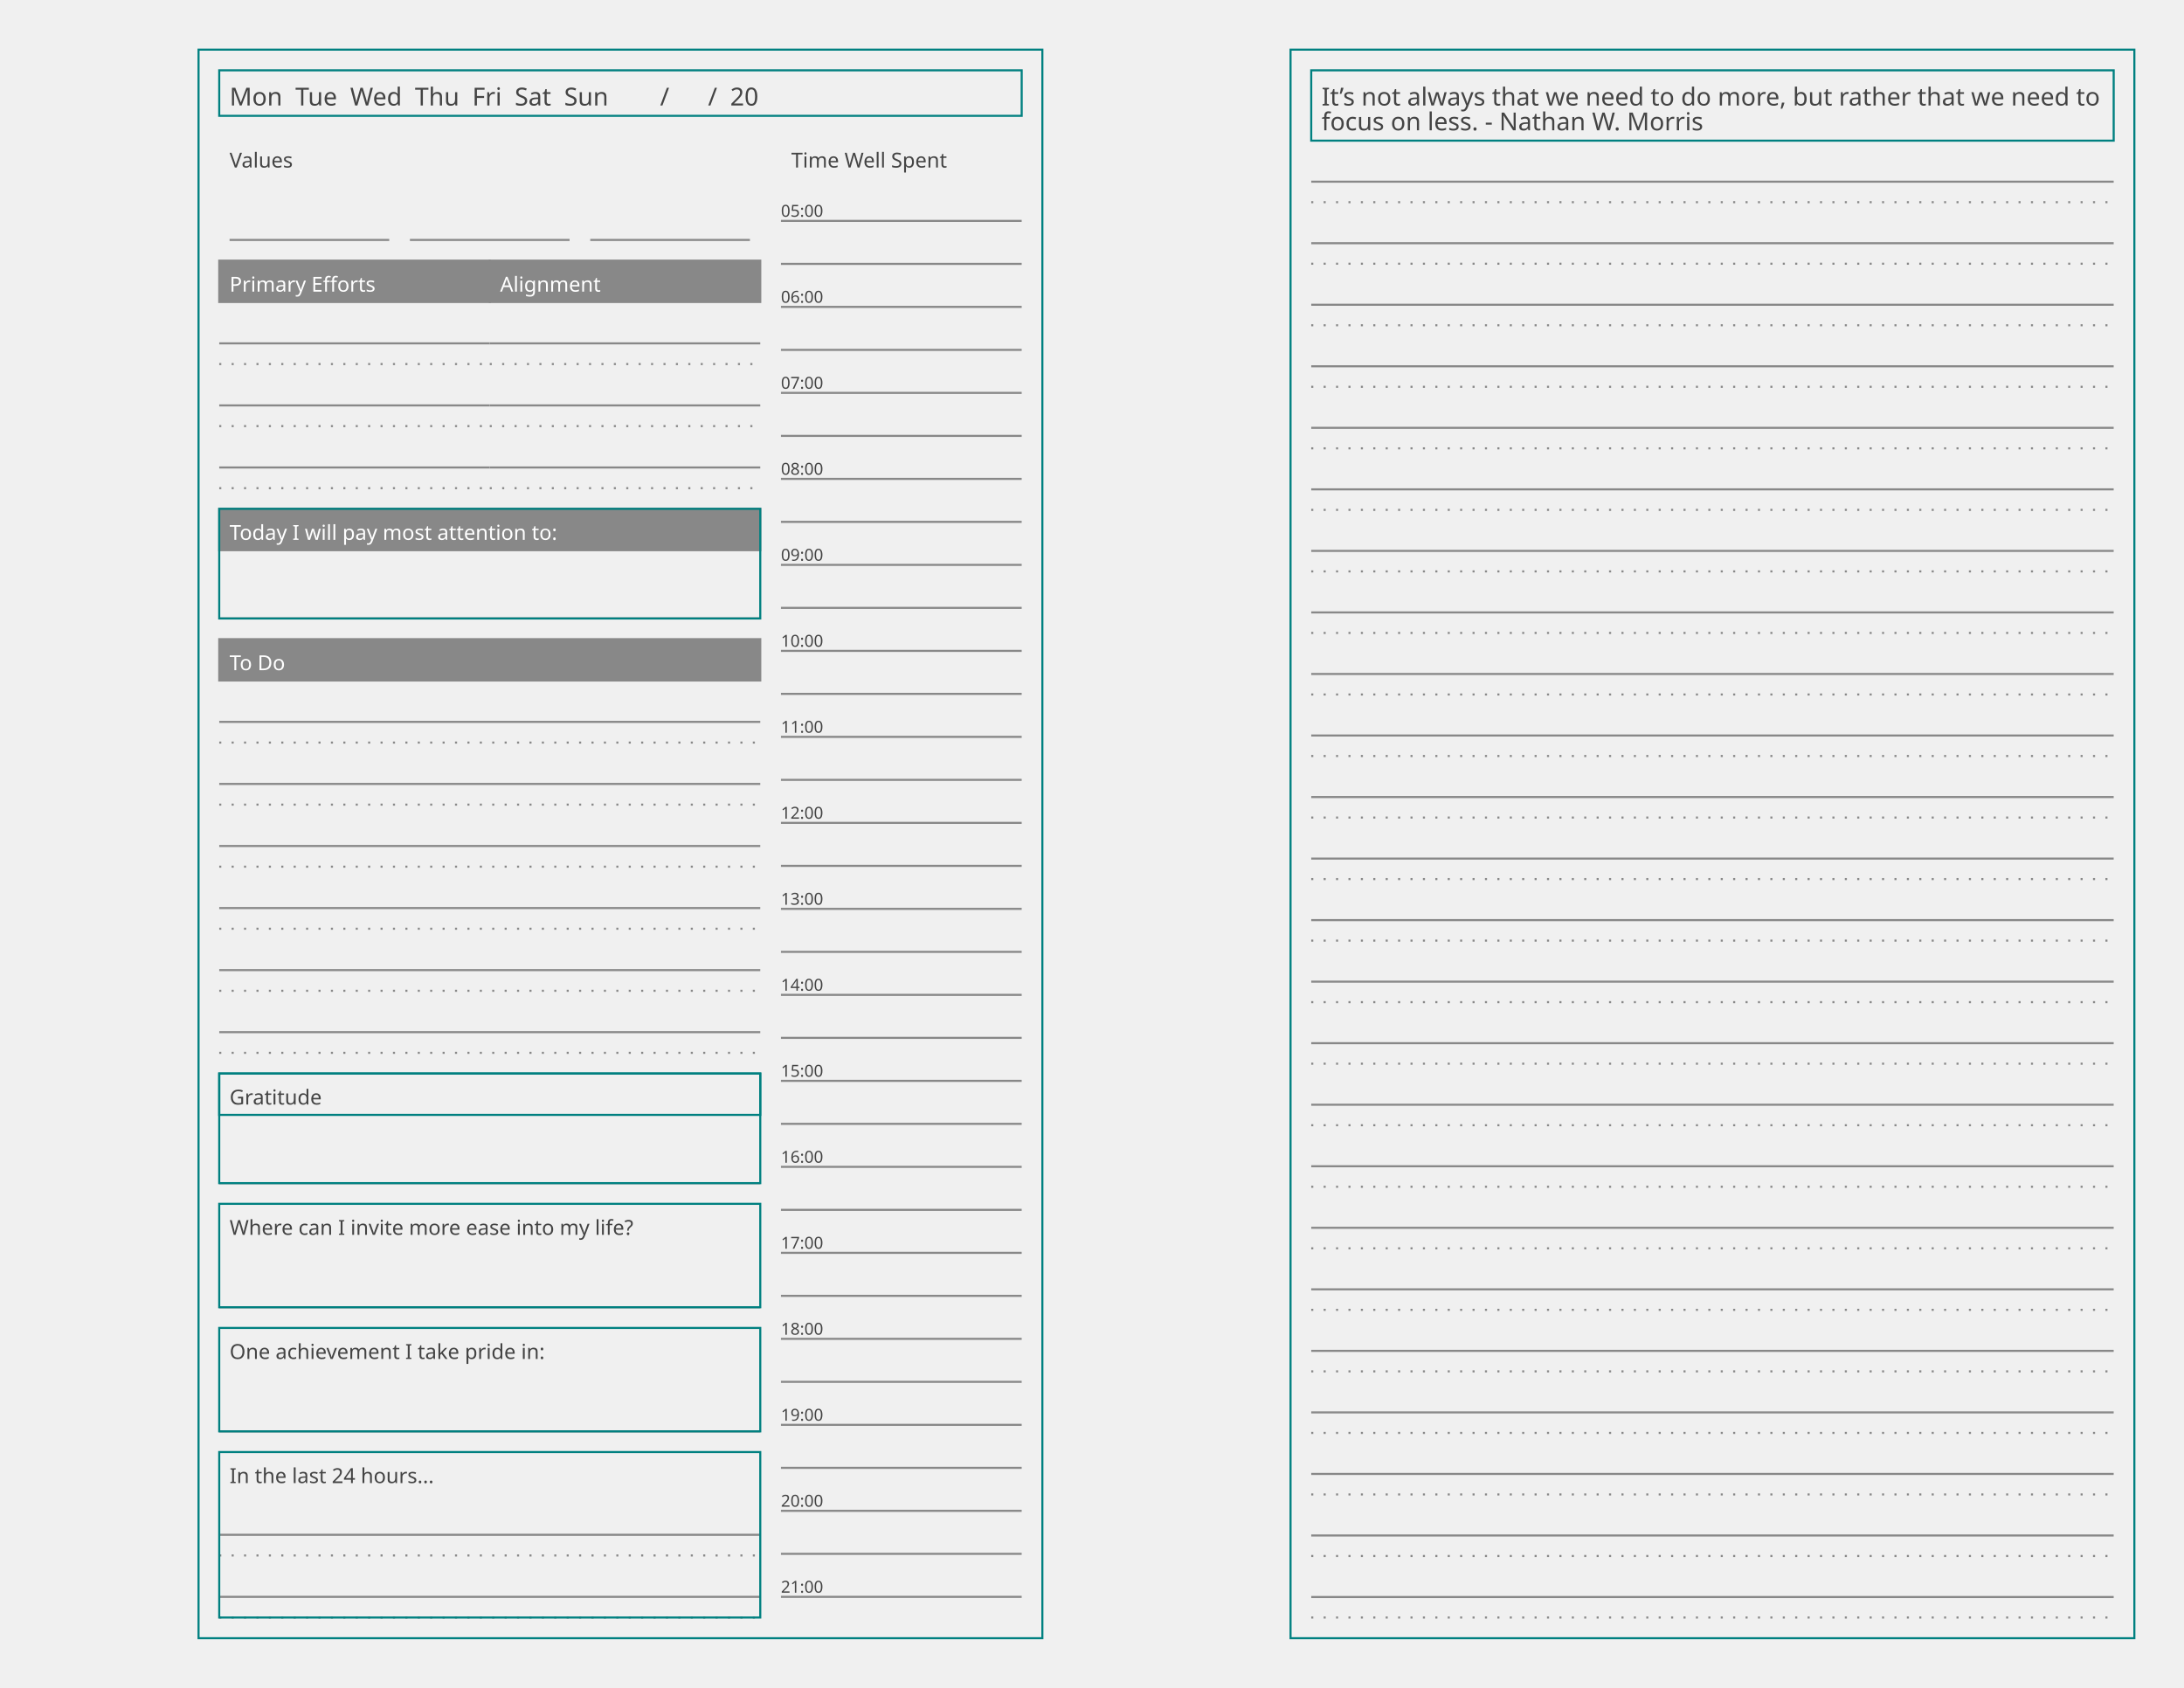
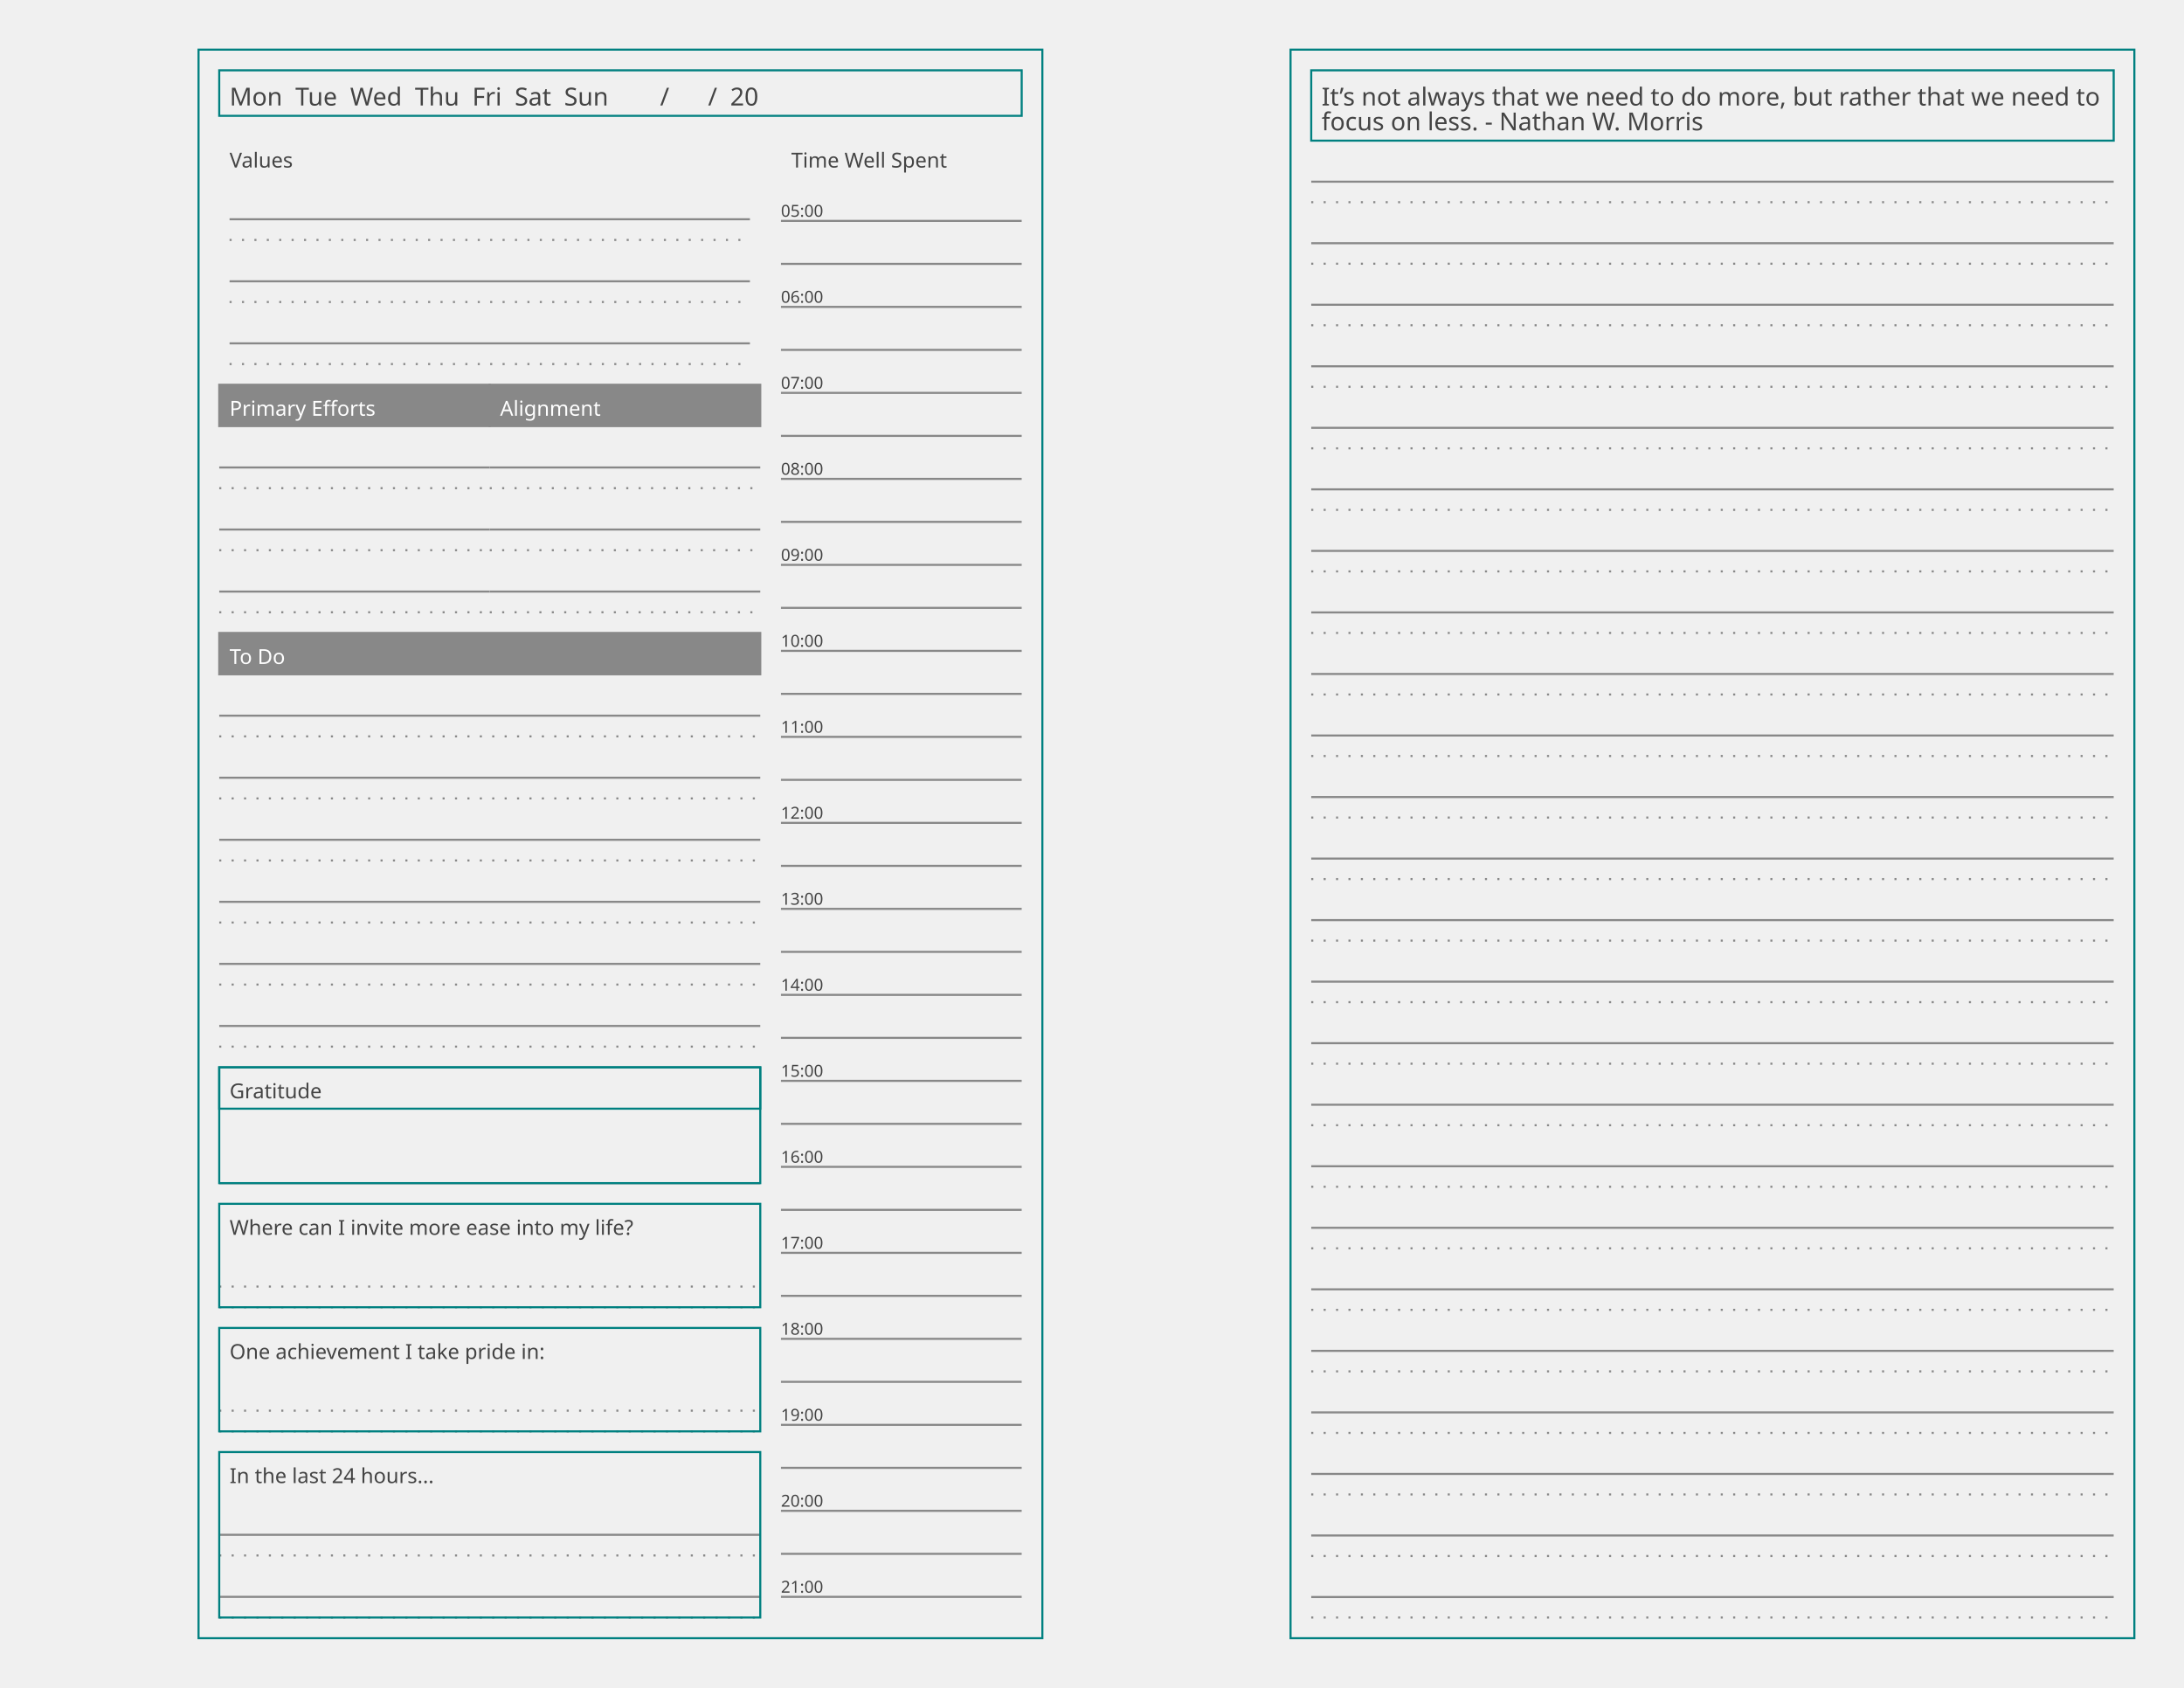
<svg xmlns="http://www.w3.org/2000/svg" baseProfile="tiny" height="8.5in" version="1.2" width="11in">
  <defs />
  <g transform="translate(96, 24.0)">
    <rect fill="none" height="768.0" stroke="#008080" width="408.0" x="0" y="0" />
    <g transform="translate(10, 10)">
      <rect fill="none" height="22" stroke="#008080" stroke-width="1" width="388.0" x="0" y="0" />
      <text alignment-baseline="text-after-edge" fill="#444444" font-family="Ubuntu Mono" font-size="12" text-anchor="start" transform="translate(5,17)">Mon  Tue  Wed  Thu  Fri  Sat  Sun        /      /  20    </text>
    </g>
    <g transform="translate(10, 32)">
      <g transform="translate(0,10)">
        <g>
          <g transform="translate(0,0)">
-             <g>
-               <g transform="translate(0,0)">
-                 <text alignment-baseline="text-after-edge" fill="#444444" font-family="Ubuntu Mono" font-size="10" text-anchor="start" transform="translate(5,15)">Values</text>
-               </g>
-               <g transform="translate(0,20)">
-                 <line stroke="#888888" stroke-dasharray="1,0" stroke-width="1" transform="translate(5,30.0)" x1="0" x2="77.2" y1="0" y2="0" />
-               </g>
-             </g>
-           </g>
-           <g transform="translate(87.2,0)">
-             <g>
-               <g transform="translate(0,0)">
-                 <text alignment-baseline="text-after-edge" fill="#444444" font-family="Ubuntu Mono" font-size="10" text-anchor="start" transform="translate(5,15)" />
-               </g>
-               <g transform="translate(0,20)">
-                 <line stroke="#888888" stroke-dasharray="1,0" stroke-width="1" transform="translate(5,30.0)" x1="0" x2="77.2" y1="0" y2="0" />
-               </g>
-             </g>
-           </g>
-           <g transform="translate(174.4,0)">
-             <g>
-               <g transform="translate(0,0)">
-                 <text alignment-baseline="text-after-edge" fill="#444444" font-family="Ubuntu Mono" font-size="10" text-anchor="start" transform="translate(5,15)" />
-               </g>
-               <g transform="translate(0,20)">
-                 <line stroke="#888888" stroke-dasharray="1,0" stroke-width="1" transform="translate(5,30.0)" x1="0" x2="77.2" y1="0" y2="0" />
-               </g>
-             </g>
-           </g>
-         </g>
-       </g>
-       <g transform="translate(0,70)">
+             <text alignment-baseline="text-after-edge" fill="#444444" font-family="Ubuntu Mono" font-size="10" text-anchor="start" transform="translate(5,15)">Values</text>
+           </g>
+           <g transform="translate(0,20)">
+             <g>
+               <line stroke="#888888" stroke-dasharray="1,5" stroke-width="1" transform="translate(5,30.0)" x1="0" x2="251.6" y1="0" y2="0" />
+               <line stroke="#888888" stroke-dasharray="1,5" stroke-width="1" transform="translate(5,60.0)" x1="0" x2="251.6" y1="0" y2="0" />
+               <line stroke="#888888" stroke-dasharray="1,5" stroke-width="1" transform="translate(5,90.0)" x1="0" x2="251.6" y1="0" y2="0" />
+             </g>
+             <g>
+               <line stroke="#888888" stroke-dasharray="1,0" stroke-width="1" transform="translate(5,20.0)" x1="0" x2="251.6" y1="0" y2="0" />
+               <line stroke="#888888" stroke-dasharray="1,0" stroke-width="1" transform="translate(5,50.0)" x1="0" x2="251.6" y1="0" y2="0" />
+               <line stroke="#888888" stroke-dasharray="1,0" stroke-width="1" transform="translate(5,80.0)" x1="0" x2="251.6" y1="0" y2="0" />
+             </g>
+           </g>
+         </g>
+       </g>
+       <g transform="translate(0,130)">
        <g>
          <g transform="translate(0,0)">
            <g>
              <g transform="translate(0,0)">
                <rect fill="#888888" height="20" stroke="#888888" stroke-width="1" width="130.8" x="0" y="0" />
                <text alignment-baseline="text-after-edge" fill="#ffffff" font-family="Trebuchet MS" font-size="10" text-anchor="start" transform="translate(5,15)">Primary Efforts</text>
              </g>
              <g transform="translate(0,20)">
                <g>
                  <line stroke="#888888" stroke-dasharray="1,5" stroke-width="1" transform="translate(0,30.0)" x1="0" x2="130.8" y1="0" y2="0" />
                  <line stroke="#888888" stroke-dasharray="1,5" stroke-width="1" transform="translate(0,60.0)" x1="0" x2="130.8" y1="0" y2="0" />
                  <line stroke="#888888" stroke-dasharray="1,5" stroke-width="1" transform="translate(0,90.0)" x1="0" x2="130.8" y1="0" y2="0" />
                </g>
                <g>
                  <line stroke="#888888" stroke-dasharray="1,0" stroke-width="1" transform="translate(0,20.0)" x1="0" x2="130.8" y1="0" y2="0" />
                  <line stroke="#888888" stroke-dasharray="1,0" stroke-width="1" transform="translate(0,50.0)" x1="0" x2="130.8" y1="0" y2="0" />
                  <line stroke="#888888" stroke-dasharray="1,0" stroke-width="1" transform="translate(0,80.0)" x1="0" x2="130.8" y1="0" y2="0" />
                </g>
              </g>
            </g>
          </g>
          <g transform="translate(130.8,0)">
            <g>
              <g transform="translate(0,0)">
                <rect fill="#888888" height="20" stroke="#888888" stroke-width="1" width="130.8" x="0" y="0" />
                <text alignment-baseline="text-after-edge" fill="#ffffff" font-family="Trebuchet MS" font-size="10" text-anchor="start" transform="translate(5,15)">Alignment</text>
              </g>
              <g transform="translate(0,20)">
                <g>
                  <line stroke="#888888" stroke-dasharray="1,5" stroke-width="1" transform="translate(0,30.0)" x1="0" x2="130.8" y1="0" y2="0" />
                  <line stroke="#888888" stroke-dasharray="1,5" stroke-width="1" transform="translate(0,60.0)" x1="0" x2="130.8" y1="0" y2="0" />
                  <line stroke="#888888" stroke-dasharray="1,5" stroke-width="1" transform="translate(0,90.0)" x1="0" x2="130.8" y1="0" y2="0" />
                </g>
                <g>
                  <line stroke="#888888" stroke-dasharray="1,0" stroke-width="1" transform="translate(0,20.0)" x1="0" x2="130.8" y1="0" y2="0" />
                  <line stroke="#888888" stroke-dasharray="1,0" stroke-width="1" transform="translate(0,50.0)" x1="0" x2="130.8" y1="0" y2="0" />
                  <line stroke="#888888" stroke-dasharray="1,0" stroke-width="1" transform="translate(0,80.0)" x1="0" x2="130.8" y1="0" y2="0" />
                </g>
              </g>
            </g>
          </g>
        </g>
      </g>
-       <g transform="translate(0,190)">
-         <g>
-           <g transform="translate(0,0)">
-             <rect fill="#888888" height="20" stroke="#888888" stroke-width="1" width="261.6" x="0" y="0" />
-             <text alignment-baseline="text-after-edge" fill="#ffffff" font-family="Trebuchet MS" font-size="10" text-anchor="start" transform="translate(5,15)">Today I will pay most attention to:</text>
-           </g>
-           <g transform="translate(0,20)">
-             <line stroke="#888888" stroke-dasharray="1,0" stroke-width="1" transform="translate(0,33.0)" x1="0" x2="261.6" y1="0" y2="0" />
-           </g>
-         </g>
-         <rect fill="none" height="53.0" stroke="#008080" stroke-width="1" width="261.6" x="0" y="0" />
-       </g>
-       <g transform="translate(0,253.0)">
+       <g transform="translate(0,250)">
        <g>
          <g transform="translate(0,0)">
            <rect fill="#888888" height="20" stroke="#888888" stroke-width="1" width="261.6" x="0" y="0" />
            <text alignment-baseline="text-after-edge" fill="#ffffff" font-family="Ubuntu Mono" font-size="10" text-anchor="start" transform="translate(5,15)">To Do</text>
          </g>
          <g transform="translate(0,20)">
            <g>
              <line stroke="#888888" stroke-dasharray="1,5" stroke-width="1" transform="translate(0,30.0)" x1="0" x2="261.6" y1="0" y2="0" />
              <line stroke="#888888" stroke-dasharray="1,5" stroke-width="1" transform="translate(0,60.0)" x1="0" x2="261.6" y1="0" y2="0" />
              <line stroke="#888888" stroke-dasharray="1,5" stroke-width="1" transform="translate(0,90.0)" x1="0" x2="261.6" y1="0" y2="0" />
              <line stroke="#888888" stroke-dasharray="1,5" stroke-width="1" transform="translate(0,120.0)" x1="0" x2="261.6" y1="0" y2="0" />
              <line stroke="#888888" stroke-dasharray="1,5" stroke-width="1" transform="translate(0,150.0)" x1="0" x2="261.6" y1="0" y2="0" />
              <line stroke="#888888" stroke-dasharray="1,5" stroke-width="1" transform="translate(0,180.0)" x1="0" x2="261.6" y1="0" y2="0" />
            </g>
            <g>
              <line stroke="#888888" stroke-dasharray="1,0" stroke-width="1" transform="translate(0,20.0)" x1="0" x2="261.6" y1="0" y2="0" />
              <line stroke="#888888" stroke-dasharray="1,0" stroke-width="1" transform="translate(0,50.0)" x1="0" x2="261.6" y1="0" y2="0" />
              <line stroke="#888888" stroke-dasharray="1,0" stroke-width="1" transform="translate(0,80.0)" x1="0" x2="261.6" y1="0" y2="0" />
              <line stroke="#888888" stroke-dasharray="1,0" stroke-width="1" transform="translate(0,110.0)" x1="0" x2="261.6" y1="0" y2="0" />
              <line stroke="#888888" stroke-dasharray="1,0" stroke-width="1" transform="translate(0,140.0)" x1="0" x2="261.6" y1="0" y2="0" />
              <line stroke="#888888" stroke-dasharray="1,0" stroke-width="1" transform="translate(0,170.0)" x1="0" x2="261.6" y1="0" y2="0" />
            </g>
          </g>
        </g>
      </g>
-       <g transform="translate(0,463.0)">
+       <g transform="translate(0,460)">
        <g>
          <g transform="translate(0,0)">
            <rect fill="none" height="20" stroke="#008080" stroke-width="1" width="261.6" x="0" y="0" />
            <text alignment-baseline="text-after-edge" fill="#444444" font-family="Trebuchet MS" font-size="10" text-anchor="start" transform="translate(5,15)">Gratitude</text>
          </g>
          <g transform="translate(0,20)">
-             <line stroke="#888888" stroke-dasharray="1,0" stroke-width="1" transform="translate(0,33.0)" x1="0" x2="261.6" y1="0" y2="0" />
-           </g>
-         </g>
-         <rect fill="none" height="53.0" stroke="#008080" stroke-width="1" width="261.6" x="0" y="0" />
+             <line stroke="#888888" stroke-dasharray="1,0" stroke-width="1" transform="translate(0,36.0)" x1="0" x2="261.6" y1="0" y2="0" />
+           </g>
+         </g>
+         <rect fill="none" height="56.0" stroke="#008080" stroke-width="1" width="261.6" x="0" y="0" />
      </g>
      <g transform="translate(0,526.0)">
        <g>
          <g transform="translate(0,0)">
            <text alignment-baseline="text-after-edge" fill="#444444" font-family="Ubuntu Mono" font-size="10" text-anchor="start" transform="translate(5,15)">Where can I invite more ease into my life?</text>
          </g>
          <g transform="translate(0,20)">
-             <line stroke="#888888" stroke-dasharray="1,0" stroke-width="1" transform="translate(0,30.0)" x1="0" x2="261.6" y1="0" y2="0" />
+             <g>
+               <line stroke="#888888" stroke-dasharray="1,5" stroke-width="1" transform="translate(0,30.0)" x1="0" x2="261.6" y1="0" y2="0" />
+             </g>
+             <g>
+               <line stroke="#888888" stroke-dasharray="1,5" stroke-width="1" transform="translate(0,20.0)" x1="0" x2="261.6" y1="0" y2="0" />
+             </g>
          </g>
        </g>
        <rect fill="none" height="50" stroke="#008080" stroke-width="1" width="261.6" x="0" y="0" />
      </g>
      <g transform="translate(0,586.0)">
        <g>
          <g transform="translate(0,0)">
            <text alignment-baseline="text-after-edge" fill="#444444" font-family="Ubuntu Mono" font-size="10" text-anchor="start" transform="translate(5,15)">One achievement I take pride in:</text>
          </g>
          <g transform="translate(0,20)">
-             <line stroke="#888888" stroke-dasharray="1,0" stroke-width="1" transform="translate(0,30.0)" x1="0" x2="261.6" y1="0" y2="0" />
+             <g>
+               <line stroke="#888888" stroke-dasharray="1,5" stroke-width="1" transform="translate(0,30.0)" x1="0" x2="261.6" y1="0" y2="0" />
+             </g>
+             <g>
+               <line stroke="#888888" stroke-dasharray="1,5" stroke-width="1" transform="translate(0,20.0)" x1="0" x2="261.6" y1="0" y2="0" />
+             </g>
          </g>
        </g>
        <rect fill="none" height="50" stroke="#008080" stroke-width="1" width="261.6" x="0" y="0" />
      </g>
      <g transform="translate(0,646.0)">
        <g>
          <g transform="translate(0,0)">
            <text alignment-baseline="text-after-edge" fill="#444444" font-family="Ubuntu Mono" font-size="10" text-anchor="start" transform="translate(5,15)">In the last 24 hours...</text>
          </g>
          <g transform="translate(0,20)">
            <g>
              <line stroke="#888888" stroke-dasharray="1,5" stroke-width="1" transform="translate(0,30.0)" x1="0" x2="261.6" y1="0" y2="0" />
              <line stroke="#888888" stroke-dasharray="1,5" stroke-width="1" transform="translate(0,60.0)" x1="0" x2="261.6" y1="0" y2="0" />
            </g>
            <g>
              <line stroke="#888888" stroke-dasharray="1,0" stroke-width="1" transform="translate(0,20.0)" x1="0" x2="261.6" y1="0" y2="0" />
              <line stroke="#888888" stroke-dasharray="1,0" stroke-width="1" transform="translate(0,50.0)" x1="0" x2="261.6" y1="0" y2="0" />
            </g>
          </g>
        </g>
        <rect fill="none" height="80" stroke="#008080" stroke-width="1" width="261.6" x="0" y="0" />
      </g>
    </g>
    <g transform="translate(281.6,32)">
      <g>
        <rect fill="none" height="20" stroke="none" width="116.4" x="0" y="10" />
        <text alignment-baseline="text-after-edge" fill="#444444" font-family="Trebuchet MS" font-size="10" text-anchor="start" x="5" y="25">Time Well Spent</text>
      </g>
      <g>
        <text alignment-baseline="text-after-edge" fill="#444444" font-family="Ubuntu Mono" font-size="8" text-anchor="start" x="0" y="48.788">05:00</text>
        <line stroke="#888888" x1="0" x2="116.4" y1="50.788" y2="50.788" />
        <line stroke="#888888" x1="0" x2="116.4" y1="71.576" y2="71.576" />
        <text alignment-baseline="text-after-edge" fill="#444444" font-family="Ubuntu Mono" font-size="8" text-anchor="start" x="0" y="90.364">06:00</text>
        <line stroke="#888888" x1="0" x2="116.4" y1="92.364" y2="92.364" />
        <line stroke="#888888" x1="0" x2="116.4" y1="113.152" y2="113.152" />
        <text alignment-baseline="text-after-edge" fill="#444444" font-family="Ubuntu Mono" font-size="8" text-anchor="start" x="0" y="131.939">07:00</text>
        <line stroke="#888888" x1="0" x2="116.4" y1="133.939" y2="133.939" />
        <line stroke="#888888" x1="0" x2="116.4" y1="154.727" y2="154.727" />
        <text alignment-baseline="text-after-edge" fill="#444444" font-family="Ubuntu Mono" font-size="8" text-anchor="start" x="0" y="173.515">08:00</text>
        <line stroke="#888888" x1="0" x2="116.4" y1="175.515" y2="175.515" />
        <line stroke="#888888" x1="0" x2="116.4" y1="196.303" y2="196.303" />
        <text alignment-baseline="text-after-edge" fill="#444444" font-family="Ubuntu Mono" font-size="8" text-anchor="start" x="0" y="215.091">09:00</text>
        <line stroke="#888888" x1="0" x2="116.4" y1="217.091" y2="217.091" />
        <line stroke="#888888" x1="0" x2="116.4" y1="237.879" y2="237.879" />
        <text alignment-baseline="text-after-edge" fill="#444444" font-family="Ubuntu Mono" font-size="8" text-anchor="start" x="0" y="256.667">10:00</text>
        <line stroke="#888888" x1="0" x2="116.4" y1="258.667" y2="258.667" />
        <line stroke="#888888" x1="0" x2="116.4" y1="279.455" y2="279.455" />
        <text alignment-baseline="text-after-edge" fill="#444444" font-family="Ubuntu Mono" font-size="8" text-anchor="start" x="0" y="298.242">11:00</text>
        <line stroke="#888888" x1="0" x2="116.4" y1="300.242" y2="300.242" />
        <line stroke="#888888" x1="0" x2="116.4" y1="321.03" y2="321.03" />
        <text alignment-baseline="text-after-edge" fill="#444444" font-family="Ubuntu Mono" font-size="8" text-anchor="start" x="0" y="339.818">12:00</text>
        <line stroke="#888888" x1="0" x2="116.4" y1="341.818" y2="341.818" />
        <line stroke="#888888" x1="0" x2="116.4" y1="362.606" y2="362.606" />
        <text alignment-baseline="text-after-edge" fill="#444444" font-family="Ubuntu Mono" font-size="8" text-anchor="start" x="0" y="381.394">13:00</text>
        <line stroke="#888888" x1="0" x2="116.4" y1="383.394" y2="383.394" />
        <line stroke="#888888" x1="0" x2="116.4" y1="404.182" y2="404.182" />
        <text alignment-baseline="text-after-edge" fill="#444444" font-family="Ubuntu Mono" font-size="8" text-anchor="start" x="0" y="422.97">14:00</text>
        <line stroke="#888888" x1="0" x2="116.4" y1="424.97" y2="424.97" />
        <line stroke="#888888" x1="0" x2="116.4" y1="445.758" y2="445.758" />
        <text alignment-baseline="text-after-edge" fill="#444444" font-family="Ubuntu Mono" font-size="8" text-anchor="start" x="0" y="464.545">15:00</text>
        <line stroke="#888888" x1="0" x2="116.4" y1="466.545" y2="466.545" />
        <line stroke="#888888" x1="0" x2="116.4" y1="487.333" y2="487.333" />
        <text alignment-baseline="text-after-edge" fill="#444444" font-family="Ubuntu Mono" font-size="8" text-anchor="start" x="0" y="506.121">16:00</text>
        <line stroke="#888888" x1="0" x2="116.4" y1="508.121" y2="508.121" />
        <line stroke="#888888" x1="0" x2="116.4" y1="528.909" y2="528.909" />
        <text alignment-baseline="text-after-edge" fill="#444444" font-family="Ubuntu Mono" font-size="8" text-anchor="start" x="0" y="547.697">17:00</text>
        <line stroke="#888888" x1="0" x2="116.4" y1="549.697" y2="549.697" />
        <line stroke="#888888" x1="0" x2="116.4" y1="570.485" y2="570.485" />
        <text alignment-baseline="text-after-edge" fill="#444444" font-family="Ubuntu Mono" font-size="8" text-anchor="start" x="0" y="589.273">18:00</text>
        <line stroke="#888888" x1="0" x2="116.4" y1="591.273" y2="591.273" />
        <line stroke="#888888" x1="0" x2="116.4" y1="612.061" y2="612.061" />
        <text alignment-baseline="text-after-edge" fill="#444444" font-family="Ubuntu Mono" font-size="8" text-anchor="start" x="0" y="630.848">19:00</text>
        <line stroke="#888888" x1="0" x2="116.4" y1="632.848" y2="632.848" />
        <line stroke="#888888" x1="0" x2="116.4" y1="653.636" y2="653.636" />
        <text alignment-baseline="text-after-edge" fill="#444444" font-family="Ubuntu Mono" font-size="8" text-anchor="start" x="0" y="672.424">20:00</text>
        <line stroke="#888888" x1="0" x2="116.4" y1="674.424" y2="674.424" />
        <line stroke="#888888" x1="0" x2="116.4" y1="695.212" y2="695.212" />
        <text alignment-baseline="text-after-edge" fill="#444444" font-family="Ubuntu Mono" font-size="8" text-anchor="start" x="0" y="714.0">21:00</text>
        <line stroke="#888888" x1="0" x2="116.4" y1="716.0" y2="716.0" />
      </g>
    </g>
  </g>
  <g transform="translate(624.0, 24.0)">
    <rect fill="none" height="768.0" stroke="#008080" width="408.0" x="0" y="0" />
    <g transform="translate(10, 10)">
      <rect fill="none" height="34" stroke="#008080" stroke-width="1" width="388.0" x="0" y="0" />
      <text alignment-baseline="text-after-edge" fill="#444444" font-family="Trebuchet MS" font-size="12" text-anchor="start" transform="translate(5,17)">It’s not always that we need to do more, but rather that we need to</text>
      <text alignment-baseline="text-after-edge" fill="#444444" font-family="Trebuchet MS" font-size="12" text-anchor="start" transform="translate(5,29)">focus on less. - Nathan W. Morris</text>
    </g>
    <g transform="translate(10, 44)">
      <g transform="translate(0,0)">
        <g>
          <line stroke="#888888" stroke-dasharray="1,5" stroke-width="1" transform="translate(0,29.75)" x1="0" x2="388.0" y1="0" y2="0" />
          <line stroke="#888888" stroke-dasharray="1,5" stroke-width="1" transform="translate(0,59.5)" x1="0" x2="388.0" y1="0" y2="0" />
          <line stroke="#888888" stroke-dasharray="1,5" stroke-width="1" transform="translate(0,89.25)" x1="0" x2="388.0" y1="0" y2="0" />
          <line stroke="#888888" stroke-dasharray="1,5" stroke-width="1" transform="translate(0,119.0)" x1="0" x2="388.0" y1="0" y2="0" />
          <line stroke="#888888" stroke-dasharray="1,5" stroke-width="1" transform="translate(0,148.75)" x1="0" x2="388.0" y1="0" y2="0" />
          <line stroke="#888888" stroke-dasharray="1,5" stroke-width="1" transform="translate(0,178.5)" x1="0" x2="388.0" y1="0" y2="0" />
          <line stroke="#888888" stroke-dasharray="1,5" stroke-width="1" transform="translate(0,208.25)" x1="0" x2="388.0" y1="0" y2="0" />
          <line stroke="#888888" stroke-dasharray="1,5" stroke-width="1" transform="translate(0,238.0)" x1="0" x2="388.0" y1="0" y2="0" />
          <line stroke="#888888" stroke-dasharray="1,5" stroke-width="1" transform="translate(0,267.75)" x1="0" x2="388.0" y1="0" y2="0" />
          <line stroke="#888888" stroke-dasharray="1,5" stroke-width="1" transform="translate(0,297.5)" x1="0" x2="388.0" y1="0" y2="0" />
          <line stroke="#888888" stroke-dasharray="1,5" stroke-width="1" transform="translate(0,327.25)" x1="0" x2="388.0" y1="0" y2="0" />
          <line stroke="#888888" stroke-dasharray="1,5" stroke-width="1" transform="translate(0,357.0)" x1="0" x2="388.0" y1="0" y2="0" />
          <line stroke="#888888" stroke-dasharray="1,5" stroke-width="1" transform="translate(0,386.75)" x1="0" x2="388.0" y1="0" y2="0" />
          <line stroke="#888888" stroke-dasharray="1,5" stroke-width="1" transform="translate(0,416.5)" x1="0" x2="388.0" y1="0" y2="0" />
          <line stroke="#888888" stroke-dasharray="1,5" stroke-width="1" transform="translate(0,446.25)" x1="0" x2="388.0" y1="0" y2="0" />
          <line stroke="#888888" stroke-dasharray="1,5" stroke-width="1" transform="translate(0,476.0)" x1="0" x2="388.0" y1="0" y2="0" />
          <line stroke="#888888" stroke-dasharray="1,5" stroke-width="1" transform="translate(0,505.75)" x1="0" x2="388.0" y1="0" y2="0" />
          <line stroke="#888888" stroke-dasharray="1,5" stroke-width="1" transform="translate(0,535.5)" x1="0" x2="388.0" y1="0" y2="0" />
          <line stroke="#888888" stroke-dasharray="1,5" stroke-width="1" transform="translate(0,565.25)" x1="0" x2="388.0" y1="0" y2="0" />
          <line stroke="#888888" stroke-dasharray="1,5" stroke-width="1" transform="translate(0,595.0)" x1="0" x2="388.0" y1="0" y2="0" />
          <line stroke="#888888" stroke-dasharray="1,5" stroke-width="1" transform="translate(0,624.75)" x1="0" x2="388.0" y1="0" y2="0" />
          <line stroke="#888888" stroke-dasharray="1,5" stroke-width="1" transform="translate(0,654.5)" x1="0" x2="388.0" y1="0" y2="0" />
          <line stroke="#888888" stroke-dasharray="1,5" stroke-width="1" transform="translate(0,684.25)" x1="0" x2="388.0" y1="0" y2="0" />
          <line stroke="#888888" stroke-dasharray="1,5" stroke-width="1" transform="translate(0,714.0)" x1="0" x2="388.0" y1="0" y2="0" />
        </g>
        <g>
          <line stroke="#888888" stroke-dasharray="1,0" stroke-width="1" transform="translate(0,19.83333)" x1="0" x2="388.0" y1="0" y2="0" />
          <line stroke="#888888" stroke-dasharray="1,0" stroke-width="1" transform="translate(0,49.58333)" x1="0" x2="388.0" y1="0" y2="0" />
          <line stroke="#888888" stroke-dasharray="1,0" stroke-width="1" transform="translate(0,79.33333)" x1="0" x2="388.0" y1="0" y2="0" />
          <line stroke="#888888" stroke-dasharray="1,0" stroke-width="1" transform="translate(0,109.0833)" x1="0" x2="388.0" y1="0" y2="0" />
          <line stroke="#888888" stroke-dasharray="1,0" stroke-width="1" transform="translate(0,138.8333)" x1="0" x2="388.0" y1="0" y2="0" />
          <line stroke="#888888" stroke-dasharray="1,0" stroke-width="1" transform="translate(0,168.5833)" x1="0" x2="388.0" y1="0" y2="0" />
          <line stroke="#888888" stroke-dasharray="1,0" stroke-width="1" transform="translate(0,198.3333)" x1="0" x2="388.0" y1="0" y2="0" />
          <line stroke="#888888" stroke-dasharray="1,0" stroke-width="1" transform="translate(0,228.0833)" x1="0" x2="388.0" y1="0" y2="0" />
          <line stroke="#888888" stroke-dasharray="1,0" stroke-width="1" transform="translate(0,257.8333)" x1="0" x2="388.0" y1="0" y2="0" />
          <line stroke="#888888" stroke-dasharray="1,0" stroke-width="1" transform="translate(0,287.5833)" x1="0" x2="388.0" y1="0" y2="0" />
          <line stroke="#888888" stroke-dasharray="1,0" stroke-width="1" transform="translate(0,317.3333)" x1="0" x2="388.0" y1="0" y2="0" />
          <line stroke="#888888" stroke-dasharray="1,0" stroke-width="1" transform="translate(0,347.0833)" x1="0" x2="388.0" y1="0" y2="0" />
          <line stroke="#888888" stroke-dasharray="1,0" stroke-width="1" transform="translate(0,376.8333)" x1="0" x2="388.0" y1="0" y2="0" />
          <line stroke="#888888" stroke-dasharray="1,0" stroke-width="1" transform="translate(0,406.5833)" x1="0" x2="388.0" y1="0" y2="0" />
          <line stroke="#888888" stroke-dasharray="1,0" stroke-width="1" transform="translate(0,436.3333)" x1="0" x2="388.0" y1="0" y2="0" />
          <line stroke="#888888" stroke-dasharray="1,0" stroke-width="1" transform="translate(0,466.0833)" x1="0" x2="388.0" y1="0" y2="0" />
          <line stroke="#888888" stroke-dasharray="1,0" stroke-width="1" transform="translate(0,495.8333)" x1="0" x2="388.0" y1="0" y2="0" />
          <line stroke="#888888" stroke-dasharray="1,0" stroke-width="1" transform="translate(0,525.5833)" x1="0" x2="388.0" y1="0" y2="0" />
          <line stroke="#888888" stroke-dasharray="1,0" stroke-width="1" transform="translate(0,555.3333)" x1="0" x2="388.0" y1="0" y2="0" />
          <line stroke="#888888" stroke-dasharray="1,0" stroke-width="1" transform="translate(0,585.0833)" x1="0" x2="388.0" y1="0" y2="0" />
          <line stroke="#888888" stroke-dasharray="1,0" stroke-width="1" transform="translate(0,614.8333)" x1="0" x2="388.0" y1="0" y2="0" />
          <line stroke="#888888" stroke-dasharray="1,0" stroke-width="1" transform="translate(0,644.5833)" x1="0" x2="388.0" y1="0" y2="0" />
          <line stroke="#888888" stroke-dasharray="1,0" stroke-width="1" transform="translate(0,674.3333)" x1="0" x2="388.0" y1="0" y2="0" />
          <line stroke="#888888" stroke-dasharray="1,0" stroke-width="1" transform="translate(0,704.0833)" x1="0" x2="388.0" y1="0" y2="0" />
        </g>
      </g>
    </g>
  </g>
</svg>
